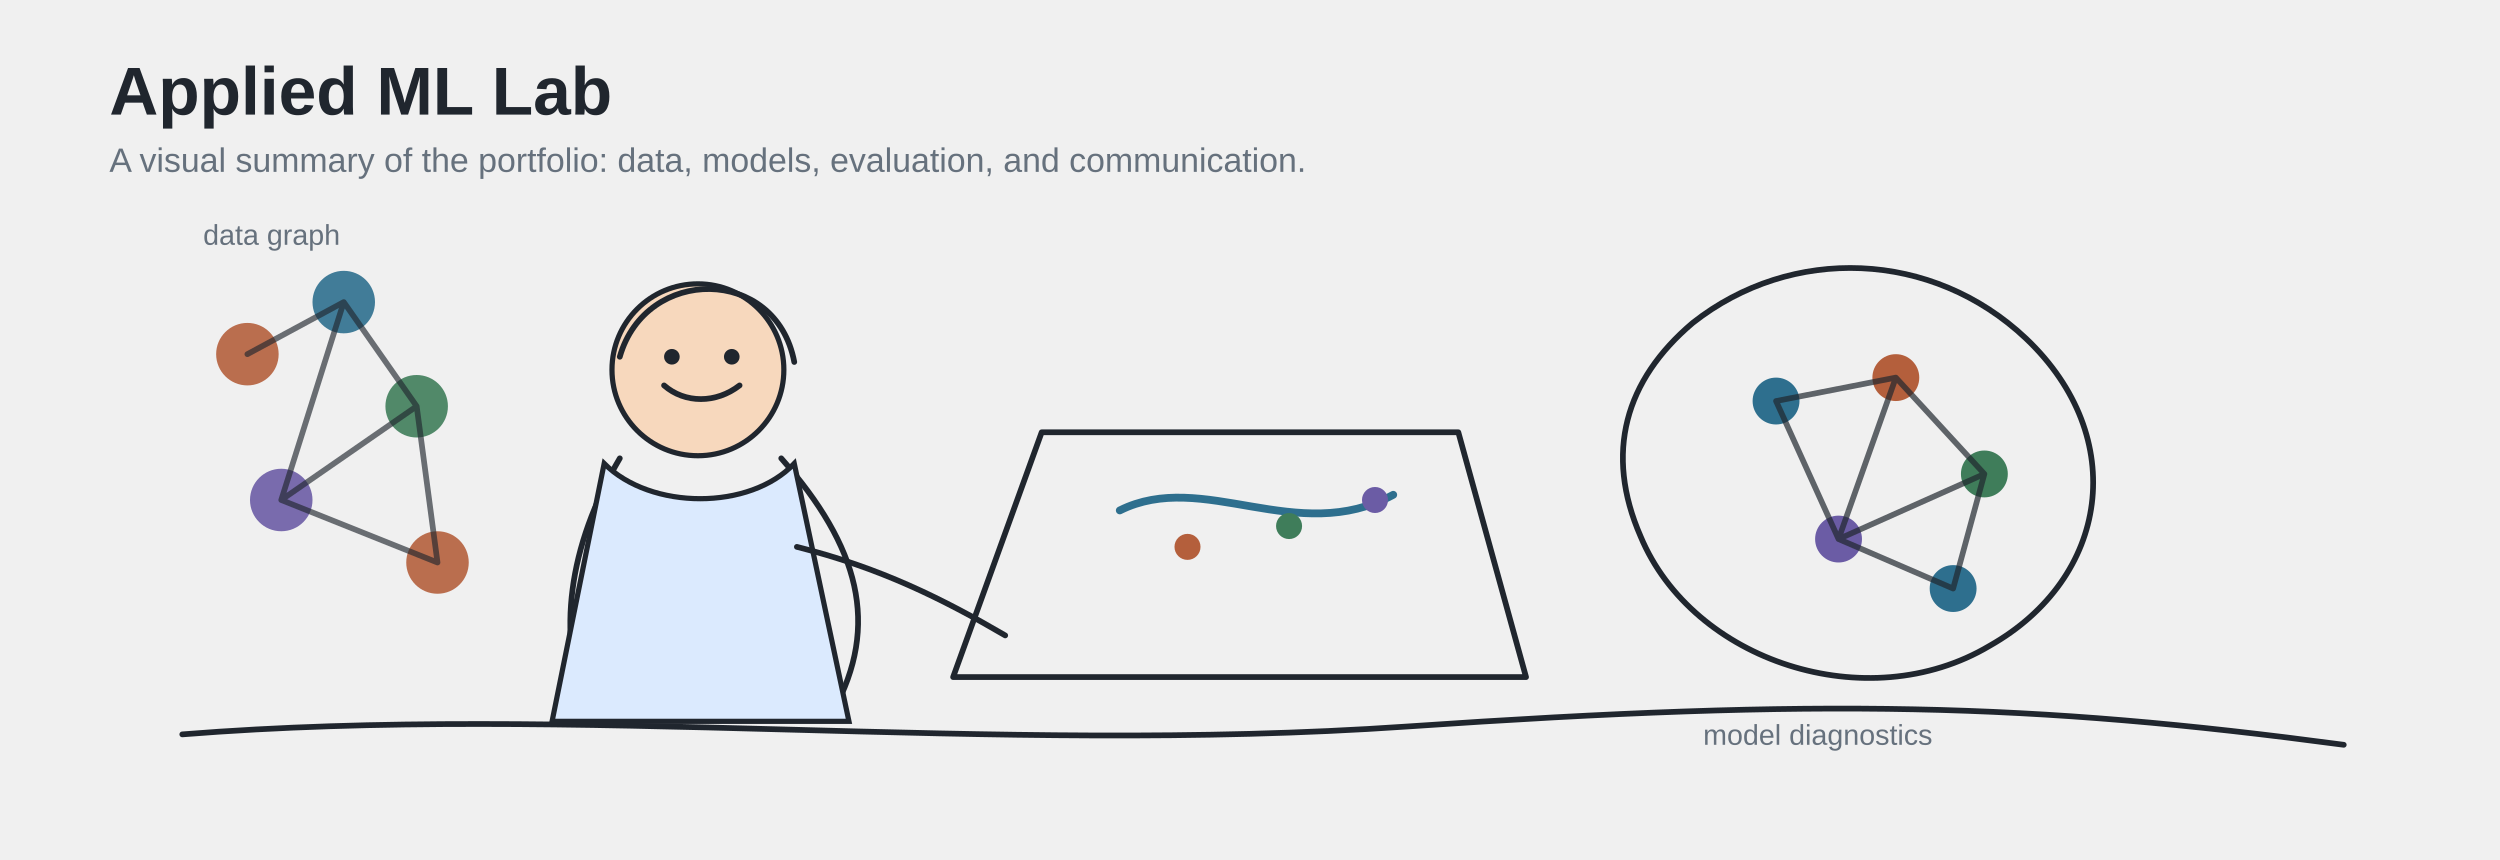
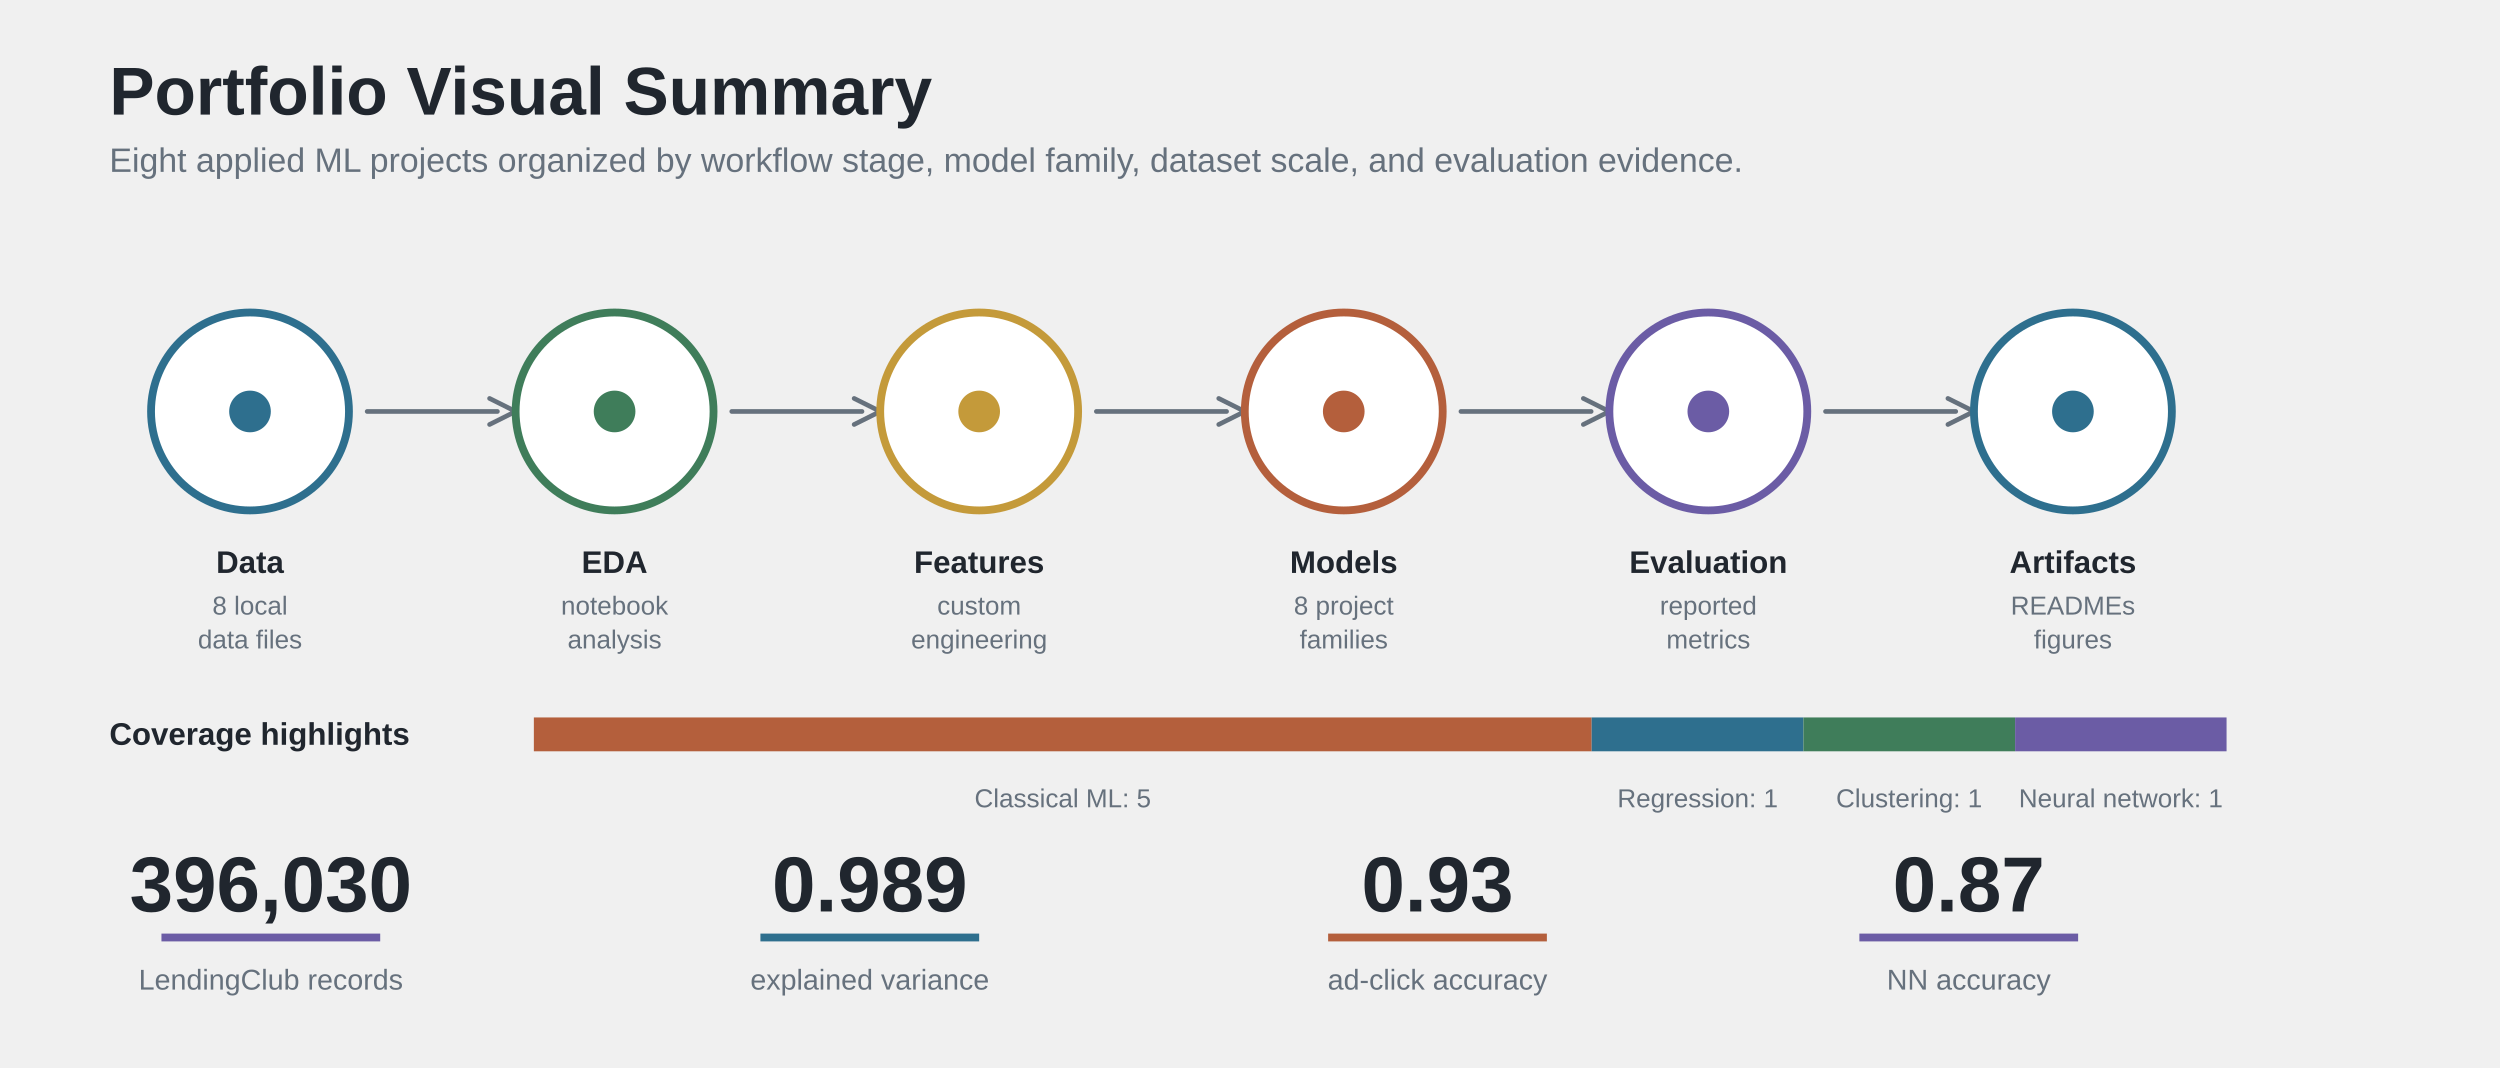
- <svg xmlns="http://www.w3.org/2000/svg" width="960" height="330" viewBox="0 0 960 330" role="img">
+ <svg xmlns="http://www.w3.org/2000/svg" width="960" height="410" viewBox="0 0 960 410" role="img">
  <style>
.title{font:700 26px Arial,Helvetica,sans-serif;fill:#20262e}
.subtitle{font:400 13px Arial,Helvetica,sans-serif;fill:#66717d}
.label{font:700 12px Arial,Helvetica,sans-serif;fill:#20262e}
.text{font:400 12px Arial,Helvetica,sans-serif;fill:#20262e}
.small{font:400 11px Arial,Helvetica,sans-serif;fill:#66717d}
.tiny{font:400 10px Arial,Helvetica,sans-serif;fill:#66717d}
- .num{font:700 32px Arial,Helvetica,sans-serif;fill:#20262e}
+ .num{font:700 30px Arial,Helvetica,sans-serif;fill:#20262e}
.axis{font:400 10px Arial,Helvetica,sans-serif;fill:#66717d}
.grid{stroke:#ded9cc;stroke-width:1;shape-rendering:crispEdges}
.baseline{stroke:#20262e;stroke-width:1.1;shape-rendering:crispEdges}
- .sketch{fill:none;stroke:#20262e;stroke-width:2.2;stroke-linecap:round;stroke-linejoin:round}
- .soft{fill:#f7f3ea;stroke:#ded9cc;stroke-width:1.2}
+ .arrow{fill:none;stroke:#66717d;stroke-width:1.8;stroke-linecap:round;stroke-linejoin:round}
+ .node{fill:white;stroke:#ded9cc;stroke-width:1.2}
</style>
-   <text class="title" x="42" y="44">Applied ML Lab</text>
-   <text class="subtitle" x="42" y="66">A visual summary of the portfolio: data, models, evaluation, and communication.</text>
-   <path class="sketch" d="M70 282 C220 270, 380 290, 540 279 S780 270, 900 286" />
-   <path class="sketch" d="M400 166 L560 166 L586 260 L366 260 Z" fill="#ffffff" />
-   <path d="M430 196 C462 180, 498 210, 535 190" fill="none" stroke="#2E6F8E" stroke-width="3" stroke-linecap="round" />
-   <circle cx="456" cy="210" r="5" fill="#B45F3C" />
-   <circle cx="495" cy="202" r="5" fill="#3F7D5A" />
-   <circle cx="528" cy="192" r="5" fill="#6B5CA5" />
-   <circle cx="268" cy="142" r="33" fill="#f7d8bd" stroke="#20262e" stroke-width="2" />
-   <path class="sketch" d="M238 137 C248 102, 298 102, 305 139" fill="#5b4636" />
-   <path class="sketch" d="M255 148 C263 155, 275 155, 284 148" />
-   <circle cx="258" cy="137" r="3" fill="#20262e" />
-   <circle cx="281" cy="137" r="3" fill="#20262e" />
-   <path class="sketch" d="M238 176 C218 210, 214 244, 225 272 M300 176 C330 210, 338 240, 320 273" />
-   <path d="M232 178 C250 196, 288 196, 305 178 L326 277 L212 277 Z" fill="#dbeafe" stroke="#20262e" stroke-width="2" />
-   <path class="sketch" d="M306 210 C338 218, 362 230, 386 244" />
-   <circle cx="95" cy="136" r="12" fill="#B45F3C" opacity="0.9" />
-   <circle cx="132" cy="116" r="12" fill="#2E6F8E" opacity="0.9" />
-   <circle cx="160" cy="156" r="12" fill="#3F7D5A" opacity="0.9" />
-   <circle cx="108" cy="192" r="12" fill="#6B5CA5" opacity="0.9" />
-   <circle cx="168" cy="216" r="12" fill="#B45F3C" opacity="0.9" />
-   <path class="sketch" d="M95 136 L132 116 L160 156 L108 192 L168 216 M132 116 L108 192 M160 156 L168 216" opacity="0.65" />
-   <text class="small" x="78" y="94">data graph</text>
-   <path class="sketch" d="M650 124 C688 94, 742 96, 778 130 C818 168, 810 222, 764 248 C717 276, 650 254, 630 206 C616 174, 624 146, 650 124" fill="#fffaf0" />
-   <circle cx="682" cy="154" r="9" fill="#2E6F8E" />
-   <circle cx="728" cy="145" r="9" fill="#B45F3C" />
-   <circle cx="762" cy="182" r="9" fill="#3F7D5A" />
-   <circle cx="706" cy="207" r="9" fill="#6B5CA5" />
-   <circle cx="750" cy="226" r="9" fill="#2E6F8E" />
-   <path class="sketch" d="M682 154 L728 145 L762 182 L750 226 L706 207 L682 154 M728 145 L706 207 M762 182 L706 207" opacity="0.7" />
-   <text class="small" x="654" y="286">model diagnostics</text>
+   <text class="title" x="42" y="44">Portfolio Visual Summary</text>
+   <text class="subtitle" x="42" y="66">Eight applied ML projects organized by workflow stage, model family, dataset scale, and evaluation evidence.</text>
+   <circle cx="96" cy="158" r="38" fill="white" stroke="#2E6F8E" stroke-width="3" />
+   <circle cx="96" cy="158" r="8" fill="#2E6F8E" />
+   <text class="label" x="96" y="220" text-anchor="middle">Data</text>
+   <text class="tiny" x="96" y="236" text-anchor="middle">8 local</text>
+   <text class="tiny" x="96" y="249" text-anchor="middle">data files</text>
+   <path class="arrow" d="M141 158 L191 158" />
+   <path d="M188 153 L198 158 L188 163" fill="none" stroke="#66717d" stroke-width="1.8" stroke-linecap="round" stroke-linejoin="round" />
+   <circle cx="236" cy="158" r="38" fill="white" stroke="#3F7D5A" stroke-width="3" />
+   <circle cx="236" cy="158" r="8" fill="#3F7D5A" />
+   <text class="label" x="236" y="220" text-anchor="middle">EDA</text>
+   <text class="tiny" x="236" y="236" text-anchor="middle">notebook</text>
+   <text class="tiny" x="236" y="249" text-anchor="middle">analysis</text>
+   <path class="arrow" d="M281 158 L331 158" />
+   <path d="M328 153 L338 158 L328 163" fill="none" stroke="#66717d" stroke-width="1.8" stroke-linecap="round" stroke-linejoin="round" />
+   <circle cx="376" cy="158" r="38" fill="white" stroke="#C49A3A" stroke-width="3" />
+   <circle cx="376" cy="158" r="8" fill="#C49A3A" />
+   <text class="label" x="376" y="220" text-anchor="middle">Features</text>
+   <text class="tiny" x="376" y="236" text-anchor="middle">custom</text>
+   <text class="tiny" x="376" y="249" text-anchor="middle">engineering</text>
+   <path class="arrow" d="M421 158 L471 158" />
+   <path d="M468 153 L478 158 L468 163" fill="none" stroke="#66717d" stroke-width="1.8" stroke-linecap="round" stroke-linejoin="round" />
+   <circle cx="516" cy="158" r="38" fill="white" stroke="#B45F3C" stroke-width="3" />
+   <circle cx="516" cy="158" r="8" fill="#B45F3C" />
+   <text class="label" x="516" y="220" text-anchor="middle">Models</text>
+   <text class="tiny" x="516" y="236" text-anchor="middle">8 project</text>
+   <text class="tiny" x="516" y="249" text-anchor="middle">families</text>
+   <path class="arrow" d="M561 158 L611 158" />
+   <path d="M608 153 L618 158 L608 163" fill="none" stroke="#66717d" stroke-width="1.8" stroke-linecap="round" stroke-linejoin="round" />
+   <circle cx="656" cy="158" r="38" fill="white" stroke="#6B5CA5" stroke-width="3" />
+   <circle cx="656" cy="158" r="8" fill="#6B5CA5" />
+   <text class="label" x="656" y="220" text-anchor="middle">Evaluation</text>
+   <text class="tiny" x="656" y="236" text-anchor="middle">reported</text>
+   <text class="tiny" x="656" y="249" text-anchor="middle">metrics</text>
+   <path class="arrow" d="M701 158 L751 158" />
+   <path d="M748 153 L758 158 L748 163" fill="none" stroke="#66717d" stroke-width="1.8" stroke-linecap="round" stroke-linejoin="round" />
+   <circle cx="796" cy="158" r="38" fill="white" stroke="#2E6F8E" stroke-width="3" />
+   <circle cx="796" cy="158" r="8" fill="#2E6F8E" />
+   <text class="label" x="796" y="220" text-anchor="middle">Artifacts</text>
+   <text class="tiny" x="796" y="236" text-anchor="middle">READMEs</text>
+   <text class="tiny" x="796" y="249" text-anchor="middle">figures</text>
+   <text class="label" x="42" y="286">Coverage highlights</text>
+   <line x1="205.0" y1="282" x2="611.2" y2="282" stroke="#B45F3C" stroke-width="13" />
+   <text class="tiny" x="408.1" y="310" text-anchor="middle">Classical ML: 5</text>
+   <line x1="611.2" y1="282" x2="692.5" y2="282" stroke="#2E6F8E" stroke-width="13" />
+   <text class="tiny" x="651.9" y="310" text-anchor="middle">Regression: 1</text>
+   <line x1="692.5" y1="282" x2="773.8" y2="282" stroke="#3F7D5A" stroke-width="13" />
+   <text class="tiny" x="733.1" y="310" text-anchor="middle">Clustering: 1</text>
+   <line x1="773.8" y1="282" x2="855.0" y2="282" stroke="#6B5CA5" stroke-width="13" />
+   <text class="tiny" x="814.4" y="310" text-anchor="middle">Neural network: 1</text>
+   <text class="num" x="104" y="350" text-anchor="middle">396,030</text>
+   <line x1="62" y1="360" x2="146" y2="360" stroke="#6B5CA5" stroke-width="3" />
+   <text class="small" x="104" y="380" text-anchor="middle">LendingClub records</text>
+   <text class="num" x="334" y="350" text-anchor="middle">0.989</text>
+   <line x1="292" y1="360" x2="376" y2="360" stroke="#2E6F8E" stroke-width="3" />
+   <text class="small" x="334" y="380" text-anchor="middle">explained variance</text>
+   <text class="num" x="552" y="350" text-anchor="middle">0.93</text>
+   <line x1="510" y1="360" x2="594" y2="360" stroke="#B45F3C" stroke-width="3" />
+   <text class="small" x="552" y="380" text-anchor="middle">ad-click accuracy</text>
+   <text class="num" x="756" y="350" text-anchor="middle">0.87</text>
+   <line x1="714" y1="360" x2="798" y2="360" stroke="#6B5CA5" stroke-width="3" />
+   <text class="small" x="756" y="380" text-anchor="middle">NN accuracy</text>
</svg>
